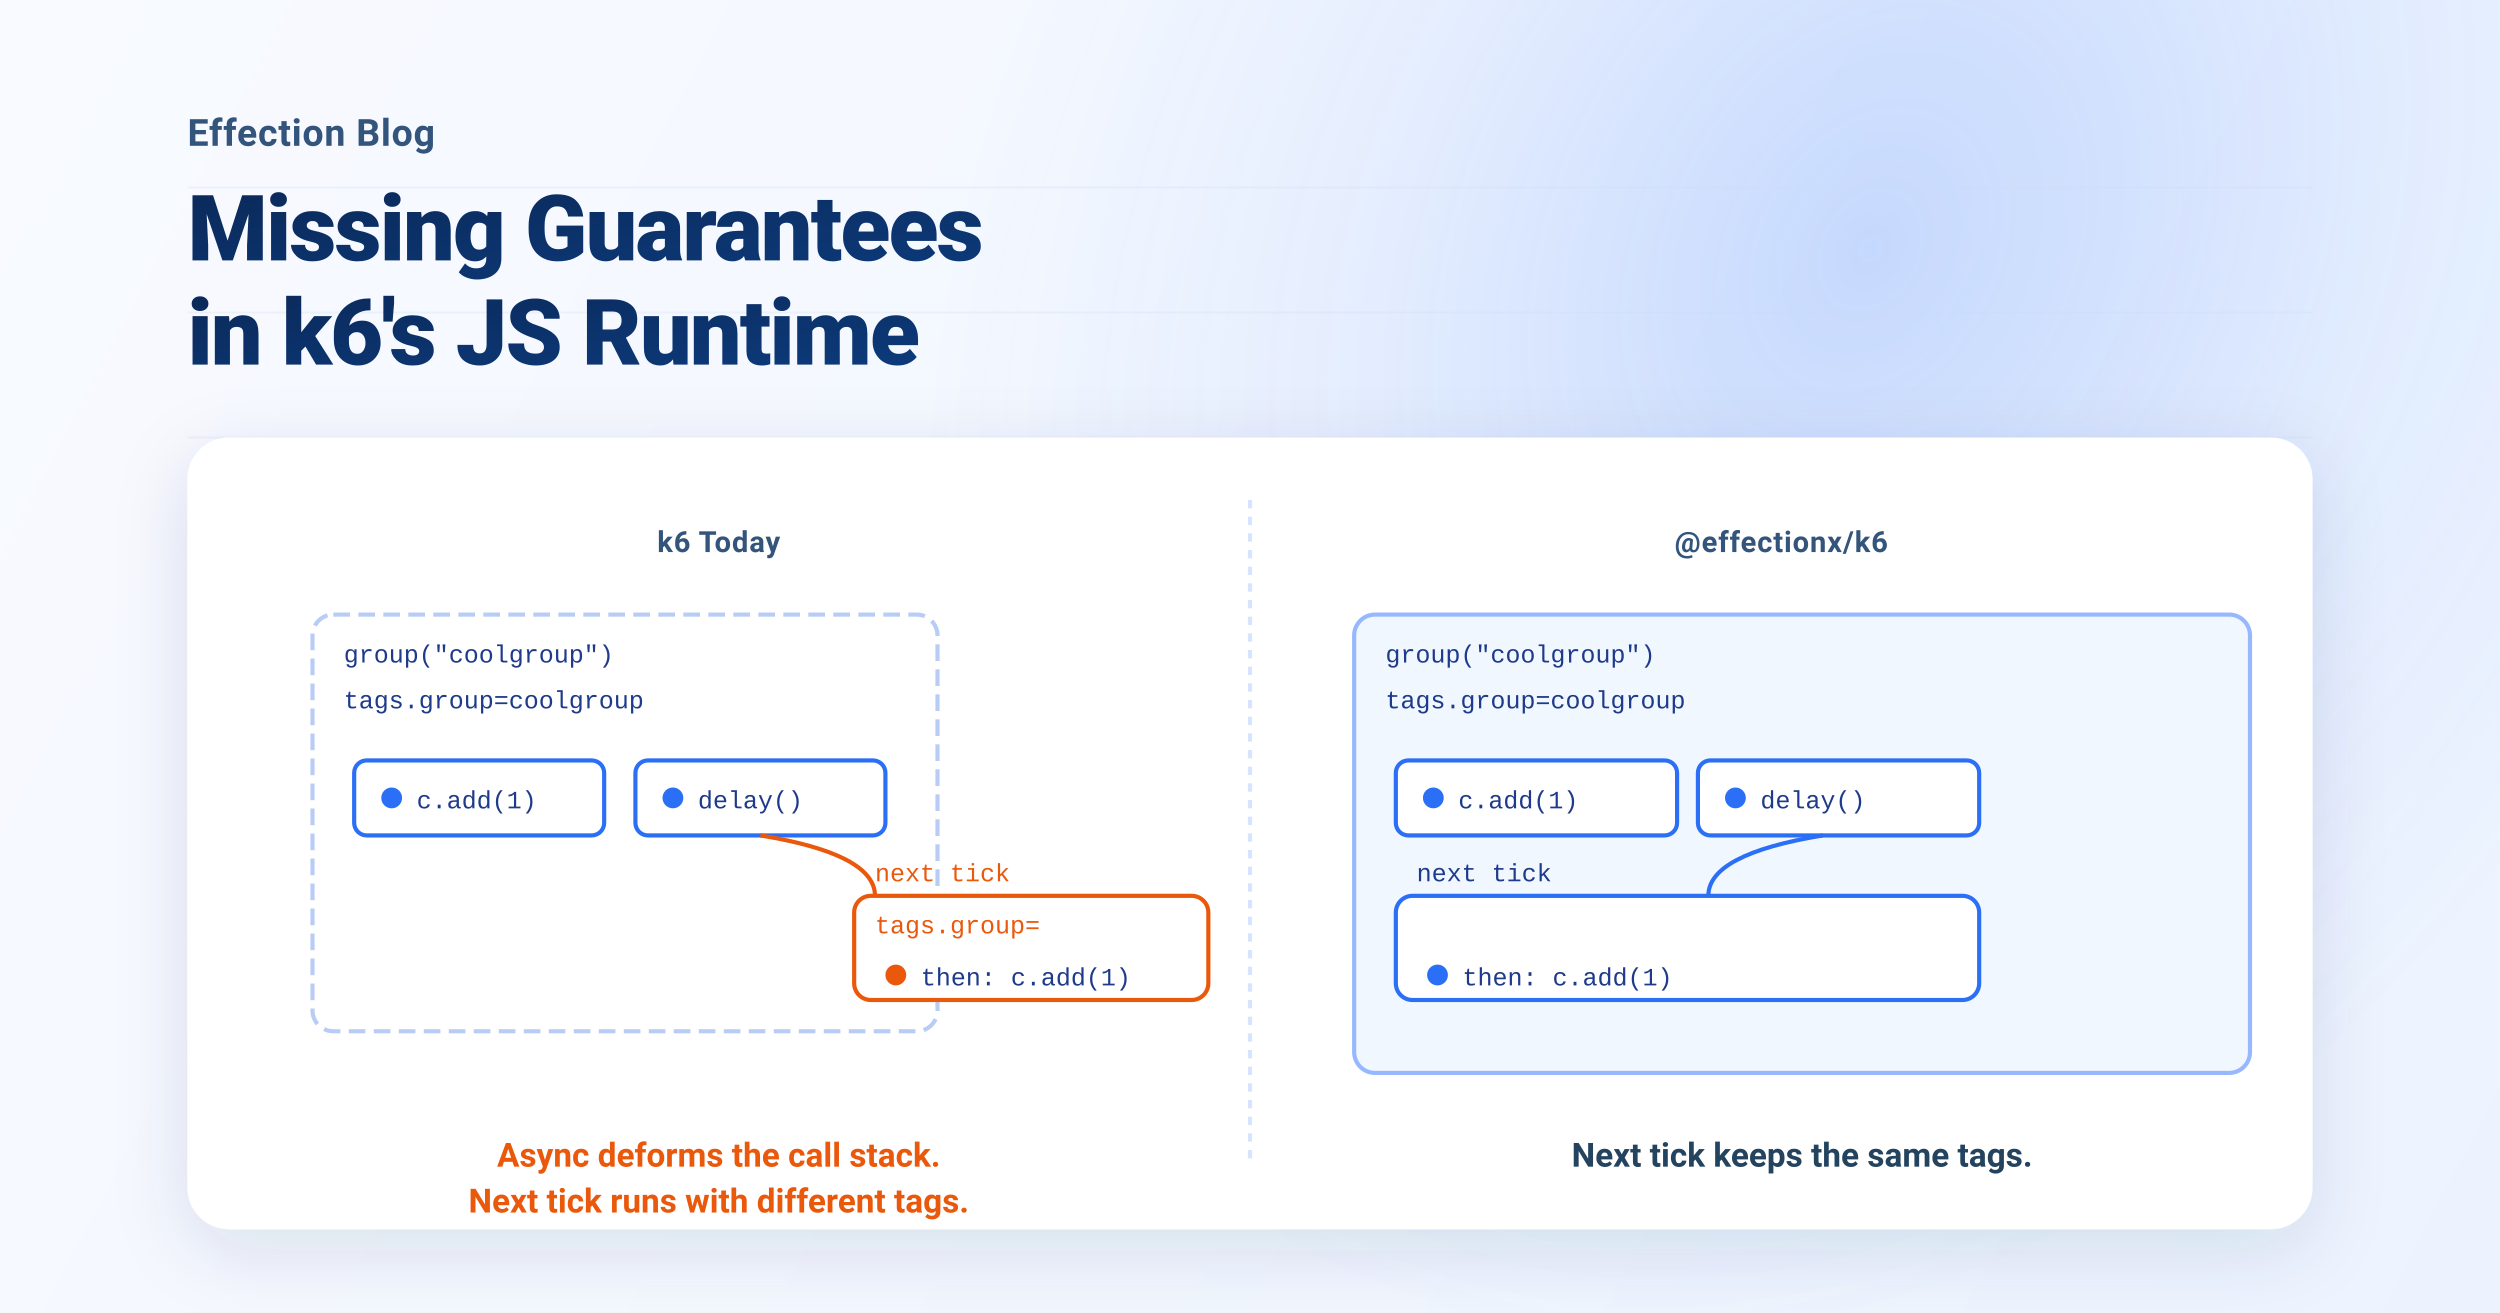
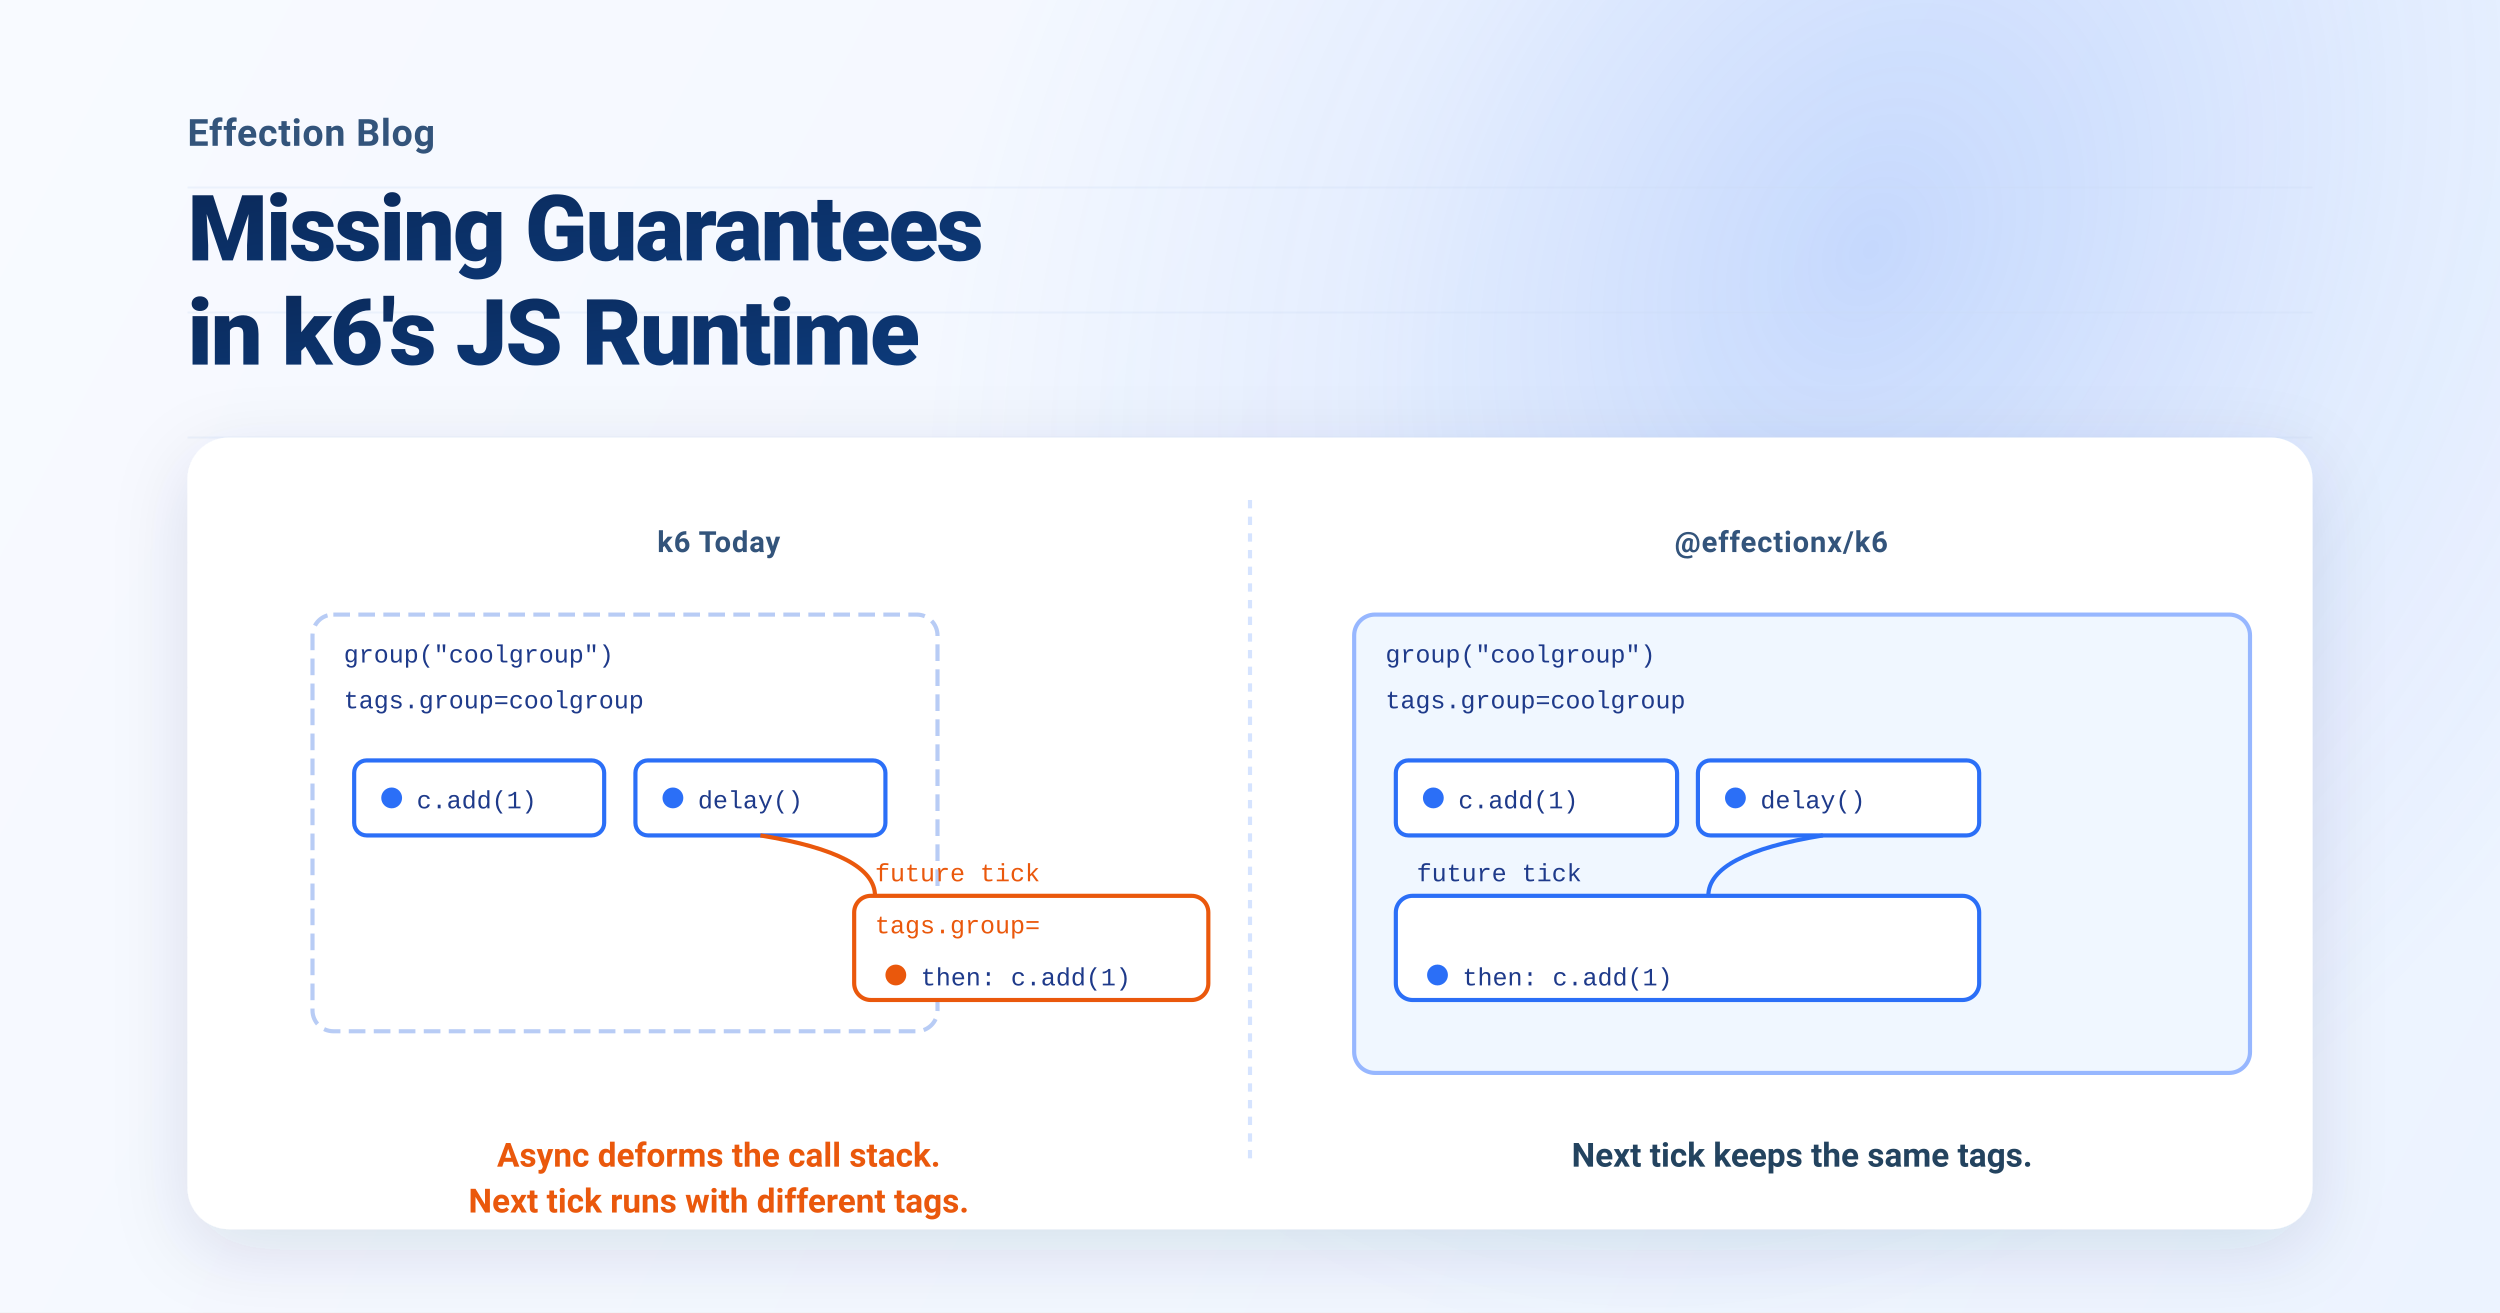
- <svg xmlns="http://www.w3.org/2000/svg" width="1200" height="630" viewBox="0 0 1200 630" fill="none" role="img" aria-label="Diagram showing async shifting work to the next tick where tags differ, and how structured scopes keep tags consistent">
+ <svg xmlns="http://www.w3.org/2000/svg" width="1200" height="630" viewBox="0 0 1200 630" fill="none" role="img" aria-label="Diagram showing async shifting work to a future tick where tags differ, and how structured scopes keep tags consistent">
  <defs>
    <linearGradient id="bg-light-grad" x1="0" y1="0" x2="1200" y2="630" gradientUnits="userSpaceOnUse">
      <stop offset="0" stop-color="#F8FAFF" />
      <stop offset="0.55" stop-color="#F2F7FF" />
      <stop offset="1" stop-color="#ECF3FF" />
    </linearGradient>
    <radialGradient id="glow-light-grad" cx="0" cy="0" r="1" gradientUnits="userSpaceOnUse" gradientTransform="translate(900 120) rotate(120) scale(560 420)">
      <stop offset="0" stop-color="#2B6FF7" stop-opacity="0.22" />
      <stop offset="0.55" stop-color="#2B6FF7" stop-opacity="0.07" />
      <stop offset="1" stop-color="#2B6FF7" stop-opacity="0" />
    </radialGradient>
    <radialGradient id="glow-dark-grad" cx="0" cy="0" r="1" gradientUnits="userSpaceOnUse" gradientTransform="translate(900 120) rotate(120) scale(560 420)">
      <stop offset="0" stop-color="#60A5FA" stop-opacity="0.10" />
      <stop offset="0.55" stop-color="#60A5FA" stop-opacity="0.03" />
      <stop offset="1" stop-color="#60A5FA" stop-opacity="0" />
    </radialGradient>
    <linearGradient id="ink" x1="0" y1="0" x2="1" y2="1">
      <stop offset="0" stop-color="#0B2A5B" />
      <stop offset="1" stop-color="#0C3A7A" />
    </linearGradient>
    <filter id="softShadow-light" x="-40" y="-40" width="1280" height="710" filterUnits="userSpaceOnUse" color-interpolation-filters="sRGB">
      <feDropShadow dx="0" dy="10" stdDeviation="18" flood-color="#0B2A5B" flood-opacity="0.12" />
    </filter>
    <filter id="softShadow-dark" x="-40" y="-40" width="1280" height="710" filterUnits="userSpaceOnUse" color-interpolation-filters="sRGB">
      <feDropShadow dx="0" dy="10" stdDeviation="18" flood-color="#000000" flood-opacity="0.25" />
    </filter>
    <style>
    /* ---- Font stacks ---- */
    .svg-title {
      font-family:
        ui-sans-serif, system-ui, -apple-system, Segoe UI, Roboto, Helvetica,
        Arial, "Apple Color Emoji", "Segoe UI Emoji";
      font-size: 44px;
      font-weight: 800;
      letter-spacing: -0.02em;
    }
    .svg-subtitle {
      font-family:
        ui-sans-serif, system-ui, -apple-system, Segoe UI, Roboto, Helvetica,
        Arial, "Apple Color Emoji", "Segoe UI Emoji";
      font-size: 18px;
      font-weight: 600;
      letter-spacing: 0.02em;
      text-transform: uppercase;
    }
    .svg-caption {
      font-family:
        ui-sans-serif, system-ui, -apple-system, Segoe UI, Roboto, Helvetica,
        Arial, "Apple Color Emoji", "Segoe UI Emoji";
      font-size: 16px;
      font-weight: 600;
    }
    .svg-label {
      font-family:
        ui-sans-serif, system-ui, -apple-system, Segoe UI, Roboto, Helvetica,
        Arial, "Apple Color Emoji", "Segoe UI Emoji";
      font-size: 14px;
      font-weight: 700;
      letter-spacing: 0.03em;
      text-transform: uppercase;
    }
    .svg-mono {
      font-family:
        ui-monospace, SFMono-Regular, Menlo, Monaco, Consolas,
        "Liberation Mono", "Courier New", monospace;
      font-size: 13px;
    }
    .svg-mono-sm {
      font-family:
        ui-monospace, SFMono-Regular, Menlo, Monaco, Consolas,
        "Liberation Mono", "Courier New", monospace;
      font-size: 12px;
    }

    /* ---- Light mode (default) ---- */
    .svg-bg-light {
      display: block;
    }
    .svg-bg-dark {
      display: none;
    }
    .svg-glow-light {
      display: block;
    }
    .svg-glow-dark {
      display: none;
    }
    .svg-shadow-light {
      display: block;
    }
    .svg-shadow-dark {
      display: none;
    }

    .svg-grid {
      opacity: 0.25;
    }
    .svg-grid-line {
      stroke: #c9d9f2;
      stroke-width: 1;
    }

    .svg-card {
      fill: #ffffff;
    }
    .svg-divider {
      stroke: #d6e4ff;
      stroke-dasharray: 4 4;
      stroke-width: 2;
    }

    /* Left side: Broken async */
    .svg-dashed-boundary {
      stroke: #b8ccf5;
      stroke-width: 2;
      stroke-dasharray: 8 4;
      fill: none;
    }
    .svg-leak-wire {
      stroke: #ea580c;
      stroke-width: 2;
      fill: none;
    }
    .svg-leak-dot {
      fill: #ea580c;
    }
    .svg-leak-text {
      fill: #ea580c;
    }

    /* Right side: Structured */
    .svg-scope-parent {
      fill: #f0f7ff;
      stroke: #97b7ff;
      stroke-width: 2;
    }
    .svg-scope-child {
      fill: #ffffff;
      stroke: #2b6ff7;
      stroke-width: 2;
    }
    .svg-dot-primary {
      fill: #2b6ff7;
    }
    .svg-check-text {
      fill: #16a34a;
    }
    .svg-contained-wire {
      stroke: #2b6ff7;
      stroke-width: 2;
      fill: none;
    }

    /* Shared text */
    .svg-title {
      fill: url(#ink);
    }
    .svg-subtitle {
      fill: #33547b;
    }
    .svg-caption {
      fill: #23435f;
    }
    .svg-label {
      fill: #33547b;
    }
    .svg-mono {
      fill: #1e3a8a;
    }
    .svg-mono-sm {
      fill: #1e3a8a;
    }
    .svg-warn-text {
      fill: #ea580c;
    }

    /* ---- Dark mode ---- */
    @media (prefers-color-scheme: dark) {
      .svg-bg-light {
        display: none;
      }
      .svg-bg-dark {
        display: block;
      }
      .svg-glow-light {
        display: none;
      }
      .svg-glow-dark {
        display: block;
      }
      .svg-shadow-light {
        display: none;
      }
      .svg-shadow-dark {
        display: block;
      }

      .svg-grid {
        opacity: 0.20;
      }
      .svg-grid-line {
        stroke: #374151;
      }

      .svg-card {
        fill: #1f2937;
      }
      .svg-divider {
        stroke: #374151;
      }

      .svg-dashed-boundary {
        stroke: #4b5563;
      }
      .svg-leak-wire {
        stroke: #fb923c;
      }
      .svg-leak-dot {
        fill: #fb923c;
      }
      .svg-leak-text {
        fill: #fb923c;
      }

      .svg-scope-parent {
        fill: #111827;
        stroke: #374151;
      }
      .svg-scope-child {
        fill: #1f2937;
        stroke: #60a5fa;
      }
      .svg-dot-primary {
        fill: #60a5fa;
      }
      .svg-check-text {
        fill: #4ade80;
      }
      .svg-contained-wire {
        stroke: #60a5fa;
      }

      .svg-title {
        fill: #f3f4f6;
      }
      .svg-subtitle {
        fill: #9ca3af;
      }
      .svg-caption {
        fill: #d1d5db;
      }
      .svg-label {
        fill: #9ca3af;
      }
      .svg-mono {
        fill: #e5e7eb;
      }
      .svg-mono-sm {
        fill: #e5e7eb;
      }
      .svg-warn-text {
        fill: #fb923c;
      }
    }
    </style>
  </defs>
  <rect class="svg-bg-light" x="0" y="0" width="1200" height="630" fill="url(#bg-light-grad)" />
  <rect class="svg-bg-dark" x="0" y="0" width="1200" height="630" fill="#111827" />
  <rect class="svg-glow-light" x="0" y="0" width="1200" height="630" fill="url(#glow-light-grad)" />
  <rect class="svg-glow-dark" x="0" y="0" width="1200" height="630" fill="url(#glow-dark-grad)" />
  <g class="svg-grid">
    <path class="svg-grid-line" d="M90 90H1110" />
    <path class="svg-grid-line" d="M90 150H1110" />
    <path class="svg-grid-line" d="M90 210H1110" />
    <path class="svg-grid-line" d="M90 270H1110" />
    <path class="svg-grid-line" d="M90 330H1110" />
    <path class="svg-grid-line" d="M90 390H1110" />
    <path class="svg-grid-line" d="M90 450H1110" />
    <path class="svg-grid-line" d="M90 510H1110" />
    <path class="svg-grid-line" d="M90 570H1110" />
  </g>
  <text x="90" y="70" class="svg-subtitle">Effection Blog</text>
  <text x="90" y="125" class="svg-title">Missing Guarantees</text>
  <text x="90" y="175" class="svg-title">in k6's JS Runtime</text>
  <g class="svg-shadow-light" filter="url(#softShadow-light)">
    <rect class="svg-card" x="90" y="210" width="1020" height="380" rx="20" />
  </g>
  <g class="svg-shadow-dark" filter="url(#softShadow-dark)">
    <rect class="svg-card" x="90" y="210" width="1020" height="380" rx="20" />
  </g>
  <line class="svg-divider" x1="600" y1="240" x2="600" y2="560" />
  <text x="345" y="265" class="svg-label" text-anchor="middle">k6 Today</text>
  <rect class="svg-dashed-boundary" x="150" y="295" width="300" height="200" rx="10" />
  <text x="165" y="318" class="svg-mono-sm">group("coolgroup")</text>
  <text x="165" y="340" class="svg-mono-sm">tags.group=coolgroup</text>
  <rect class="svg-scope-child" x="170" y="365" width="120" height="36" rx="6" />
  <circle class="svg-dot-primary" cx="188" cy="383" r="5" />
  <text x="200" y="388" class="svg-mono-sm">c.add(1)</text>
  <rect class="svg-scope-child" x="305" y="365" width="120" height="36" rx="6" />
  <circle class="svg-dot-primary" cx="323" cy="383" r="5" />
  <text x="335" y="388" class="svg-mono-sm">delay()</text>
  <rect class="svg-scope-child" x="410" y="430" width="170" height="50" rx="8" style="stroke: #ea580c; stroke-width: 2" />
-   <text x="420" y="423" class="svg-mono-sm svg-warn-text">next tick</text>
+   <text x="420" y="423" class="svg-mono-sm svg-warn-text">future tick</text>
  <text x="420" y="448" class="svg-mono-sm svg-warn-text">tags.group=</text>
  <circle class="svg-leak-dot" cx="430" cy="468" r="5" />
  <text x="442" y="473" class="svg-mono-sm">then: c.add(1)</text>
  <path class="svg-leak-wire" d="M365 401 Q 420 410 420 430" />
  <text x="345" y="560" class="svg-caption svg-warn-text" text-anchor="middle">Async deforms the call stack.</text>
  <text x="345" y="582" class="svg-caption svg-warn-text" text-anchor="middle">Next tick runs with different tags.</text>
  <text x="855" y="265" class="svg-label" text-anchor="middle">@effectionx/k6</text>
  <rect class="svg-scope-parent" x="650" y="295" width="430" height="220" rx="10" />
  <text x="665" y="318" class="svg-mono-sm">group("coolgroup")</text>
  <text x="665" y="340" class="svg-mono-sm">tags.group=coolgroup</text>
  <rect class="svg-scope-child" x="670" y="365" width="135" height="36" rx="6" />
  <circle class="svg-dot-primary" cx="688" cy="383" r="5" />
  <text x="700" y="388" class="svg-mono-sm">c.add(1)</text>
  <rect class="svg-scope-child" x="815" y="365" width="135" height="36" rx="6" />
  <circle class="svg-dot-primary" cx="833" cy="383" r="5" />
  <text x="845" y="388" class="svg-mono-sm">delay()</text>
  <rect class="svg-scope-child" x="670" y="430" width="280" height="50" rx="8" />
-   <text x="680" y="423" class="svg-mono-sm">next tick</text>
+   <text x="680" y="423" class="svg-mono-sm">future tick</text>
  <circle class="svg-dot-primary" cx="690" cy="468" r="5" />
  <text x="702" y="473" class="svg-mono-sm">then: c.add(1)</text>
  <path class="svg-contained-wire" d="M875 401 Q 820 410 820 430" />
  <text x="865" y="560" class="svg-check-text svg-caption" text-anchor="middle">Next tick keeps the same tags.</text>
</svg>
